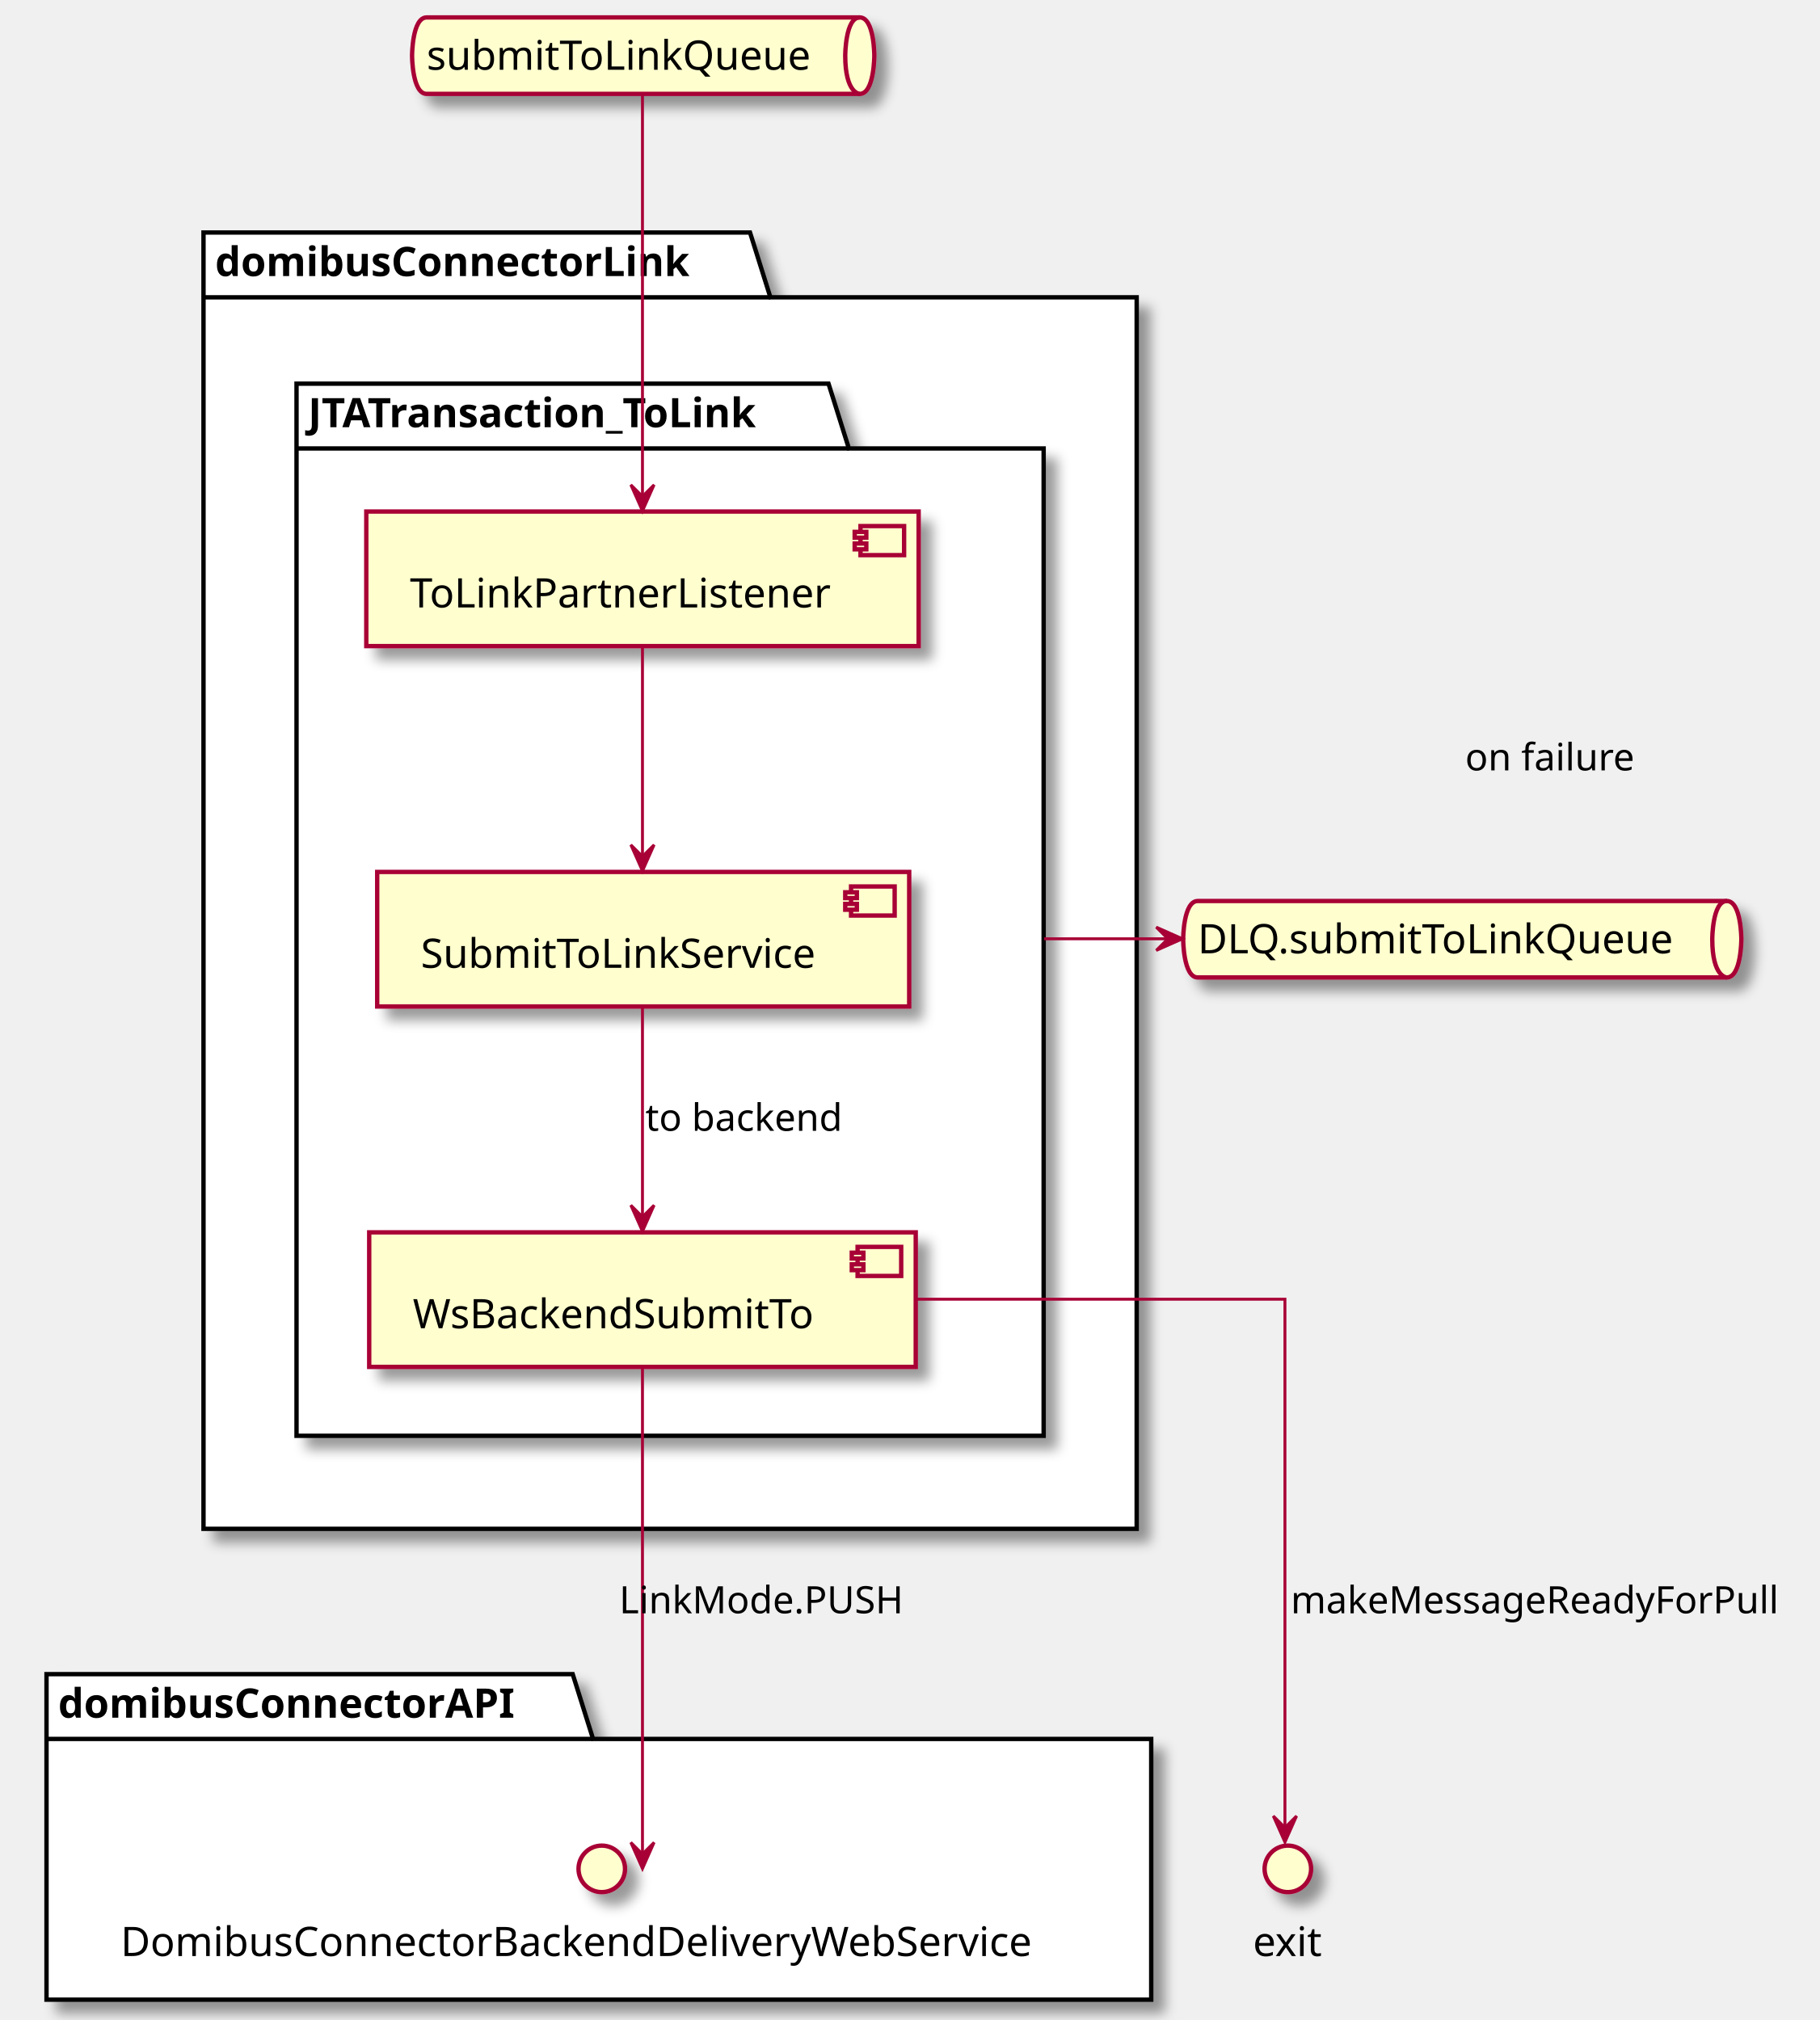
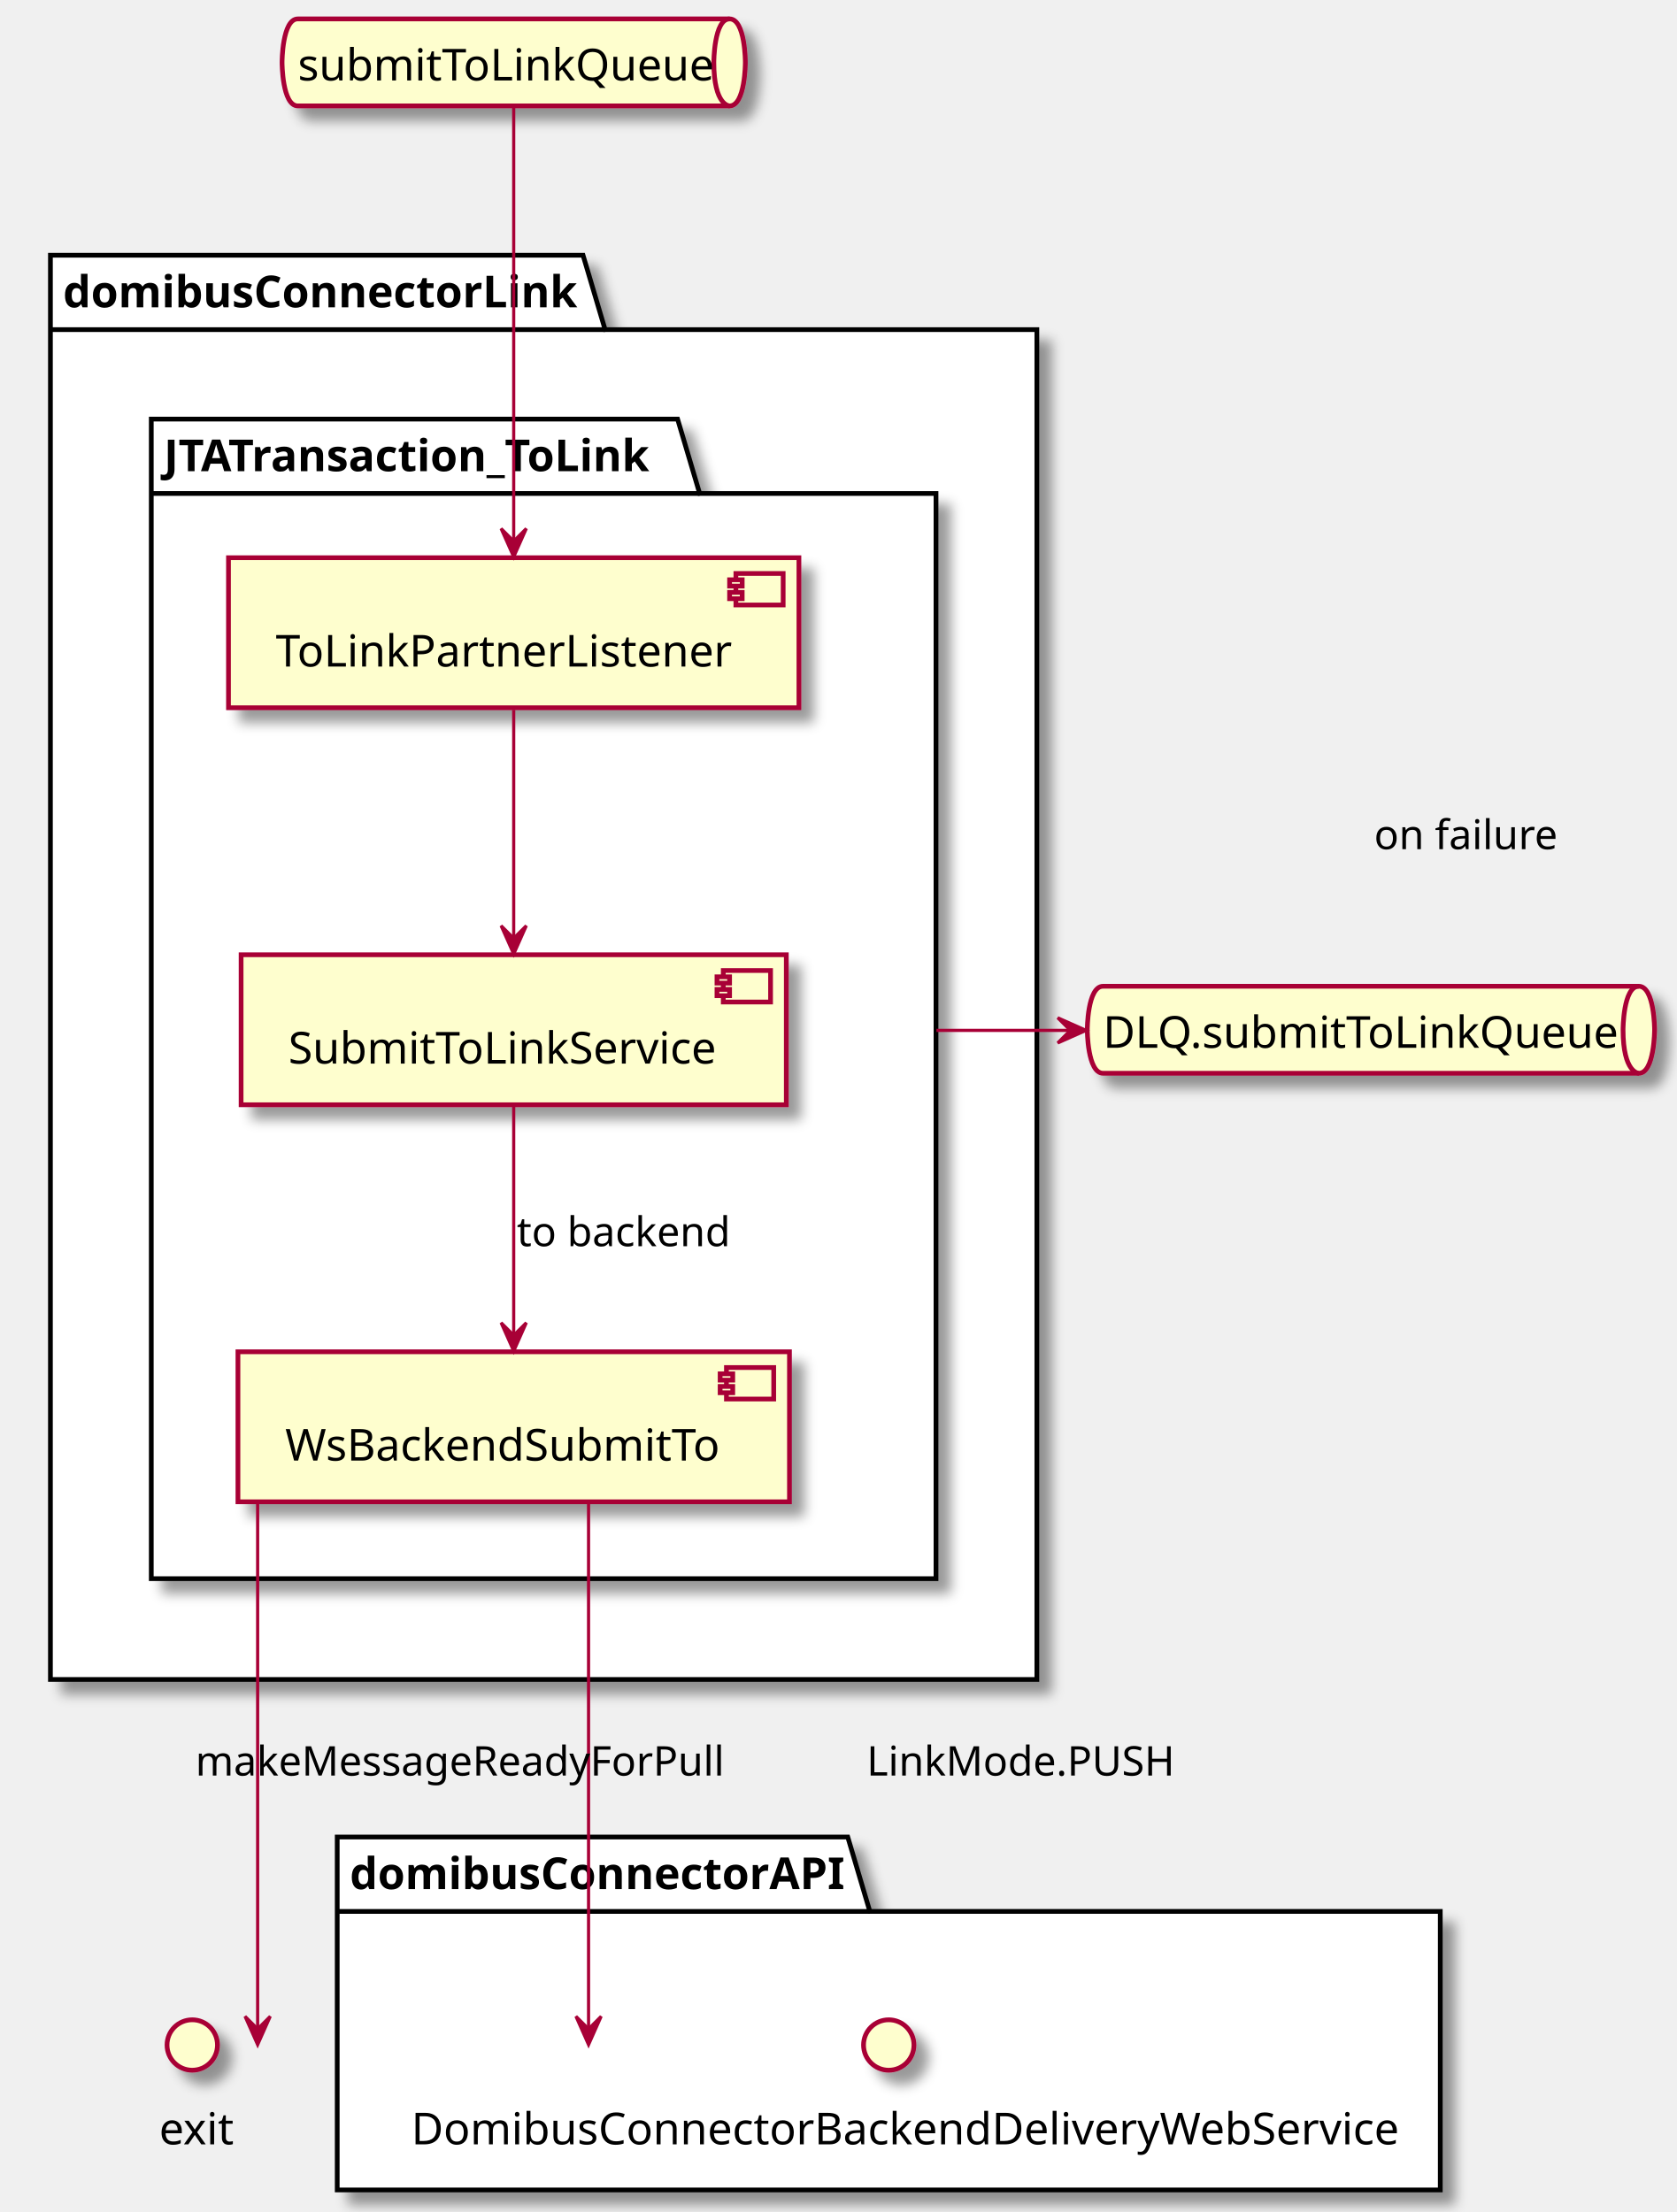
- <svg xmlns="http://www.w3.org/2000/svg" contentScriptType="application/ecmascript" contentStyleType="text/css" height="695px" preserveAspectRatio="none" style="width:626px;height:695px;background:#FFFFFF;" version="1.1" viewBox="0 0 626 695" width="626px" zoomAndPan="magnify">
+ <svg xmlns="http://www.w3.org/2000/svg" contentScriptType="application/ecmascript" contentStyleType="text/css" height="702px" preserveAspectRatio="none" style="width:532px;height:702px;background:#FFFFFF;" version="1.1" viewBox="0 0 532 702" width="532px" zoomAndPan="magnify">
  <defs>
    <filter height="300%" id="f11qdjyrsip8ey" width="300%" x="-1" y="-1">
      <feGaussianBlur result="blurOut" stdDeviation="2.0" />
      <feColorMatrix in="blurOut" result="blurOut2" type="matrix" values="0 0 0 0 0 0 0 0 0 0 0 0 0 0 0 0 0 0 .4 0" />
      <feOffset dx="4.0" dy="4.0" in="blurOut2" result="blurOut3" />
      <feBlend in="SourceGraphic" in2="blurOut3" mode="normal" />
    </filter>
  </defs>
  <g>
-     <polygon fill="#FFFFFF" filter="url(#f11qdjyrsip8ey)" points="16,576,197,576,204,598.297,396,598.297,396,688,16,688,16,576" style="stroke:#000000;stroke-width:1.5;" />
-     <line style="stroke:#000000;stroke-width:1.5;" x1="16" x2="204" y1="598.297" y2="598.297" />
-     <text fill="#000000" font-family="sans-serif" font-size="14" font-weight="bold" lengthAdjust="spacing" textLength="175" x="20" y="590.995">domibusConnectorAPI</text>
-     <polygon fill="#FFFFFF" filter="url(#f11qdjyrsip8ey)" points="70,80,258,80,265,102.297,391,102.297,391,526,70,526,70,80" style="stroke:#000000;stroke-width:1.5;" />
-     <line style="stroke:#000000;stroke-width:1.5;" x1="70" x2="265" y1="102.297" y2="102.297" />
-     <text fill="#000000" font-family="sans-serif" font-size="14" font-weight="bold" lengthAdjust="spacing" textLength="182" x="74" y="94.995">domibusConnectorLink</text>
-     <polygon fill="#FFFFFF" filter="url(#f11qdjyrsip8ey)" points="102,132,285,132,292,154.297,359,154.297,359,494,102,494,102,132" style="stroke:#000000;stroke-width:1.5;" />
-     <line style="stroke:#000000;stroke-width:1.5;" x1="102" x2="292" y1="154.297" y2="154.297" />
-     <text fill="#000000" font-family="sans-serif" font-size="14" font-weight="bold" lengthAdjust="spacing" textLength="177" x="106" y="146.995">JTATransaction_ToLink</text>
-     <ellipse cx="207" cy="643" fill="#FEFECE" filter="url(#f11qdjyrsip8ey)" rx="8" ry="8" style="stroke:#A80036;stroke-width:1.5;" />
-     <text fill="#000000" font-family="sans-serif" font-size="14" lengthAdjust="spacing" textLength="331" x="41.5" y="672.995">DomibusConnectorBackendDeliveryWebService</text>
-     <rect fill="#FEFECE" filter="url(#f11qdjyrsip8ey)" height="46.297" style="stroke:#A80036;stroke-width:1.5;" width="190" x="126" y="176" />
-     <rect fill="#FEFECE" height="10" style="stroke:#A80036;stroke-width:1.5;" width="15" x="296" y="181" />
-     <rect fill="#FEFECE" height="2" style="stroke:#A80036;stroke-width:1.5;" width="4" x="294" y="183" />
-     <rect fill="#FEFECE" height="2" style="stroke:#A80036;stroke-width:1.5;" width="4" x="294" y="187" />
-     <text fill="#000000" font-family="sans-serif" font-size="14" lengthAdjust="spacing" textLength="150" x="141" y="208.995">ToLinkPartnerListener</text>
-     <rect fill="#FEFECE" filter="url(#f11qdjyrsip8ey)" height="46.297" style="stroke:#A80036;stroke-width:1.5;" width="183" x="129.75" y="300" />
-     <rect fill="#FEFECE" height="10" style="stroke:#A80036;stroke-width:1.5;" width="15" x="292.75" y="305" />
-     <rect fill="#FEFECE" height="2" style="stroke:#A80036;stroke-width:1.5;" width="4" x="290.75" y="307" />
-     <rect fill="#FEFECE" height="2" style="stroke:#A80036;stroke-width:1.5;" width="4" x="290.75" y="311" />
-     <text fill="#000000" font-family="sans-serif" font-size="14" lengthAdjust="spacing" textLength="143" x="144.75" y="332.995">SubmitToLinkService</text>
-     <rect fill="#FEFECE" filter="url(#f11qdjyrsip8ey)" height="46.297" style="stroke:#A80036;stroke-width:1.5;" width="188" x="127" y="424" />
-     <rect fill="#FEFECE" height="10" style="stroke:#A80036;stroke-width:1.5;" width="15" x="295" y="429" />
-     <rect fill="#FEFECE" height="2" style="stroke:#A80036;stroke-width:1.5;" width="4" x="293" y="431" />
-     <rect fill="#FEFECE" height="2" style="stroke:#A80036;stroke-width:1.5;" width="4" x="293" y="435" />
-     <text fill="#000000" font-family="sans-serif" font-size="14" lengthAdjust="spacing" textLength="148" x="142" y="456.995">WsBackendSubmitTo</text>
-     <path d="M146.75,6 L295.75,6 C300.75,6 300.75,19.148 300.75,19.148 C300.75,19.148 300.75,32.297 295.75,32.297 L146.75,32.297 C141.75,32.297 141.75,19.148 141.75,19.148 C141.75,19.148 141.75,6 146.75,6 " fill="#FEFECE" filter="url(#f11qdjyrsip8ey)" style="stroke:#A80036;stroke-width:1.5;" />
-     <path d="M295.75,6 C290.75,6 290.75,19.148 290.75,19.148 C290.75,32.297 295.75,32.297 295.75,32.297 " fill="none" style="stroke:#A80036;stroke-width:1.5;" />
-     <text fill="#000000" font-family="sans-serif" font-size="14" lengthAdjust="spacing" textLength="139" x="146.75" y="23.995">submitToLinkQueue</text>
-     <path d="M412,310 L594,310 C599,310 599,323.148 599,323.148 C599,323.148 599,336.297 594,336.297 L412,336.297 C407,336.297 407,323.148 407,323.148 C407,323.148 407,310 412,310 " fill="#FEFECE" filter="url(#f11qdjyrsip8ey)" style="stroke:#A80036;stroke-width:1.5;" />
-     <path d="M594,310 C589,310 589,323.148 589,323.148 C589,336.297 594,336.297 594,336.297 " fill="none" style="stroke:#A80036;stroke-width:1.5;" />
-     <text fill="#000000" font-family="sans-serif" font-size="14" lengthAdjust="spacing" textLength="172" x="412" y="327.995">DLQ.submitToLinkQueue</text>
-     <ellipse cx="443" cy="643" fill="#FEFECE" filter="url(#f11qdjyrsip8ey)" rx="8" ry="8" style="stroke:#A80036;stroke-width:1.5;" />
-     <text fill="#000000" font-family="sans-serif" font-size="14" lengthAdjust="spacing" textLength="24" x="431" y="672.995">exit</text>
-     <path d="M359.152,323 C359.227,323 359.302,323 359.378,323 C359.53,323 359.683,323 359.837,323 C360.147,323 360.462,323 360.782,323 C361.423,323 362.086,323 362.767,323 C364.13,323 365.567,323 367.053,323 C370.026,323 373.197,323 376.368,323 C389.052,323 401.736,323 401.736,323 " fill="none" id="JTATransaction_ToLink-to-DLQ.submitToLinkQueue" style="stroke:#A80036;stroke-width:1.0;" />
-     <polygon fill="#A80036" points="406.736,323,397.736,319,401.736,323,397.736,327,406.736,323" style="stroke:#A80036;stroke-width:1.0;" />
-     <text fill="#000000" font-family="sans-serif" font-size="13" lengthAdjust="spacing" textLength="59" x="504" y="265.067">on failure</text>
-     <path d="M221,32.236 C221,32.236 221,170.804 221,170.804 " fill="none" id="submitToLinkQueue-to-ToLinkPartnerListener" style="stroke:#A80036;stroke-width:1.0;" />
-     <polygon fill="#A80036" points="221,175.804,225,166.804,221,170.804,217,166.804,221,175.804" style="stroke:#A80036;stroke-width:1.0;" />
-     <path d="M221,222.033 C221,222.033 221,294.67 221,294.67 " fill="none" id="ToLinkPartnerListener-to-SubmitToLinkService" style="stroke:#A80036;stroke-width:1.0;" />
-     <polygon fill="#A80036" points="221,299.67,225,290.67,221,294.67,217,290.67,221,299.67" style="stroke:#A80036;stroke-width:1.0;" />
-     <path d="M221,346.033 C221,346.033 221,418.67 221,418.67 " fill="none" id="SubmitToLinkService-to-WsBackendSubmitTo" style="stroke:#A80036;stroke-width:1.0;" />
-     <polygon fill="#A80036" points="221,423.67,225,414.67,221,418.67,217,414.67,221,423.67" style="stroke:#A80036;stroke-width:1.0;" />
-     <text fill="#000000" font-family="sans-serif" font-size="13" lengthAdjust="spacing" textLength="71" x="222" y="389.067">to backend</text>
-     <path d="M221,470.253 C221,470.253 221,637.912 221,637.912 " fill="none" id="WsBackendSubmitTo-to-DomibusConnectorBackendDeliveryWebService" style="stroke:#A80036;stroke-width:1.0;" />
-     <polygon fill="#A80036" points="221,642.912,225,633.912,221,637.912,217,633.912,221,642.912" style="stroke:#A80036;stroke-width:1.0;" />
-     <text fill="#000000" font-family="sans-serif" font-size="13" lengthAdjust="spacing" textLength="101" x="213" y="555.067">LinkMode.PUSH</text>
-     <path d="M315.044,447 C375.195,447 442,447 442,447 C442,447 442,628.809 442,628.809 " fill="none" id="WsBackendSubmitTo-to-exit" style="stroke:#A80036;stroke-width:1.0;" />
-     <polygon fill="#A80036" points="442,633.809,446,624.809,442,628.809,438,624.809,442,633.809" style="stroke:#A80036;stroke-width:1.0;" />
-     <text fill="#000000" font-family="sans-serif" font-size="13" lengthAdjust="spacing" textLength="174" x="444" y="555.067">makeMessageReadyForPull</text>
+     <polygon fill="#FFFFFF" filter="url(#f11qdjyrsip8ey)" points="107,583,269,583,276,606.609,457,606.609,457,695,107,695,107,583" style="stroke:#000000;stroke-width:1.5;" />
+     <line style="stroke:#000000;stroke-width:1.5;" x1="107" x2="276" y1="606.609" y2="606.609" />
+     <text fill="#000000" font-family="sans-serif" font-size="14" font-weight="bold" lengthAdjust="spacing" textLength="156" x="111" y="599.533">domibusConnectorAPI</text>
+     <polygon fill="#FFFFFF" filter="url(#f11qdjyrsip8ey)" points="16,81,185,81,192,104.609,329,104.609,329,533,16,533,16,81" style="stroke:#000000;stroke-width:1.5;" />
+     <line style="stroke:#000000;stroke-width:1.5;" x1="16" x2="192" y1="104.609" y2="104.609" />
+     <text fill="#000000" font-family="sans-serif" font-size="14" font-weight="bold" lengthAdjust="spacing" textLength="163" x="20" y="97.533">domibusConnectorLink</text>
+     <polygon fill="#FFFFFF" filter="url(#f11qdjyrsip8ey)" points="48,133,215,133,222,156.609,297,156.609,297,501,48,501,48,133" style="stroke:#000000;stroke-width:1.5;" />
+     <line style="stroke:#000000;stroke-width:1.5;" x1="48" x2="222" y1="156.609" y2="156.609" />
+     <text fill="#000000" font-family="sans-serif" font-size="14" font-weight="bold" lengthAdjust="spacing" textLength="161" x="52" y="149.533">JTATransaction_ToLink</text>
+     <ellipse cx="282" cy="649" fill="#FEFECE" filter="url(#f11qdjyrsip8ey)" rx="8" ry="8" style="stroke:#A80036;stroke-width:1.5;" />
+     <text fill="#000000" font-family="sans-serif" font-size="14" lengthAdjust="spacing" textLength="303" x="130.5" y="680.533">DomibusConnectorBackendDeliveryWebService</text>
+     <rect fill="#FEFECE" filter="url(#f11qdjyrsip8ey)" height="47.609" style="stroke:#A80036;stroke-width:1.5;" width="181" x="72.5" y="177" />
+     <rect fill="#FEFECE" height="10" style="stroke:#A80036;stroke-width:1.5;" width="15" x="233.5" y="182" />
+     <rect fill="#FEFECE" height="2" style="stroke:#A80036;stroke-width:1.5;" width="4" x="231.5" y="184" />
+     <rect fill="#FEFECE" height="2" style="stroke:#A80036;stroke-width:1.5;" width="4" x="231.5" y="188" />
+     <text fill="#000000" font-family="sans-serif" font-size="14" lengthAdjust="spacing" textLength="141" x="87.5" y="211.533">ToLinkPartnerListener</text>
+     <rect fill="#FEFECE" filter="url(#f11qdjyrsip8ey)" height="47.609" style="stroke:#A80036;stroke-width:1.5;" width="173" x="76.5" y="303" />
+     <rect fill="#FEFECE" height="10" style="stroke:#A80036;stroke-width:1.5;" width="15" x="229.5" y="308" />
+     <rect fill="#FEFECE" height="2" style="stroke:#A80036;stroke-width:1.5;" width="4" x="227.5" y="310" />
+     <rect fill="#FEFECE" height="2" style="stroke:#A80036;stroke-width:1.5;" width="4" x="227.5" y="314" />
+     <text fill="#000000" font-family="sans-serif" font-size="14" lengthAdjust="spacing" textLength="133" x="91.5" y="337.533">SubmitToLinkService</text>
+     <rect fill="#FEFECE" filter="url(#f11qdjyrsip8ey)" height="47.609" style="stroke:#A80036;stroke-width:1.5;" width="175" x="75.5" y="429" />
+     <rect fill="#FEFECE" height="10" style="stroke:#A80036;stroke-width:1.5;" width="15" x="230.5" y="434" />
+     <rect fill="#FEFECE" height="2" style="stroke:#A80036;stroke-width:1.5;" width="4" x="228.5" y="436" />
+     <rect fill="#FEFECE" height="2" style="stroke:#A80036;stroke-width:1.5;" width="4" x="228.5" y="440" />
+     <text fill="#000000" font-family="sans-serif" font-size="14" lengthAdjust="spacing" textLength="135" x="90.5" y="463.533">WsBackendSubmitTo</text>
+     <path d="M94.5,6 L231.5,6 C236.5,6 236.5,19.805 236.5,19.805 C236.5,19.805 236.5,33.609 231.5,33.609 L94.5,33.609 C89.5,33.609 89.5,19.805 89.5,19.805 C89.5,19.805 89.5,6 94.5,6 " fill="#FEFECE" filter="url(#f11qdjyrsip8ey)" style="stroke:#A80036;stroke-width:1.5;" />
+     <path d="M231.5,6 C226.5,6 226.5,19.805 226.5,19.805 C226.5,33.609 231.5,33.609 231.5,33.609 " fill="none" style="stroke:#A80036;stroke-width:1.5;" />
+     <text fill="#000000" font-family="sans-serif" font-size="14" lengthAdjust="spacing" textLength="127" x="94.5" y="25.533">submitToLinkQueue</text>
+     <path d="M350,313 L520,313 C525,313 525,326.805 525,326.805 C525,326.805 525,340.609 520,340.609 L350,340.609 C345,340.609 345,326.805 345,326.805 C345,326.805 345,313 350,313 " fill="#FEFECE" filter="url(#f11qdjyrsip8ey)" style="stroke:#A80036;stroke-width:1.5;" />
+     <path d="M520,313 C515,313 515,326.805 515,326.805 C515,340.609 520,340.609 520,340.609 " fill="none" style="stroke:#A80036;stroke-width:1.5;" />
+     <text fill="#000000" font-family="sans-serif" font-size="14" lengthAdjust="spacing" textLength="160" x="350" y="332.533">DLQ.submitToLinkQueue</text>
+     <ellipse cx="61" cy="649" fill="#FEFECE" filter="url(#f11qdjyrsip8ey)" rx="8" ry="8" style="stroke:#A80036;stroke-width:1.5;" />
+     <text fill="#000000" font-family="sans-serif" font-size="14" lengthAdjust="spacing" textLength="21" x="50.5" y="680.533">exit</text>
+     <path d="M297.131,327 C297.206,327 297.282,327 297.357,327 C297.509,327 297.661,327 297.816,327 C298.124,327 298.438,327 298.758,327 C299.397,327 300.059,327 300.738,327 C302.097,327 303.531,327 305.013,327 C307.979,327 311.142,327 314.305,327 C326.957,327 339.61,327 339.61,327 " fill="none" id="JTATransaction_ToLink-to-DLQ.submitToLinkQueue" style="stroke:#A80036;stroke-width:1.0;" />
+     <polygon fill="#A80036" points="344.61,327,335.61,323,339.61,327,335.61,331,344.61,327" style="stroke:#A80036;stroke-width:1.0;" />
+     <text fill="#000000" font-family="sans-serif" font-size="13" lengthAdjust="spacing" textLength="52" x="436" y="269.495">on failure</text>
+     <path d="M163,34.2 C163,34.2 163,171.74 163,171.74 " fill="none" id="submitToLinkQueue-to-ToLinkPartnerListener" style="stroke:#A80036;stroke-width:1.0;" />
+     <polygon fill="#A80036" points="163,176.74,167,167.74,163,171.74,159,167.74,163,176.74" style="stroke:#A80036;stroke-width:1.0;" />
+     <path d="M163,225.29 C163,225.29 163,297.78 163,297.78 " fill="none" id="ToLinkPartnerListener-to-SubmitToLinkService" style="stroke:#A80036;stroke-width:1.0;" />
+     <polygon fill="#A80036" points="163,302.78,167,293.78,163,297.78,159,293.78,163,302.78" style="stroke:#A80036;stroke-width:1.0;" />
+     <path d="M163,351.29 C163,351.29 163,423.78 163,423.78 " fill="none" id="SubmitToLinkService-to-WsBackendSubmitTo" style="stroke:#A80036;stroke-width:1.0;" />
+     <polygon fill="#A80036" points="163,428.78,167,419.78,163,423.78,159,419.78,163,428.78" style="stroke:#A80036;stroke-width:1.0;" />
+     <text fill="#000000" font-family="sans-serif" font-size="13" lengthAdjust="spacing" textLength="64" x="164" y="395.495">to backend</text>
+     <path d="M186.75,477.03 C186.75,477.03 186.75,643.91 186.75,643.91 " fill="none" id="WsBackendSubmitTo-to-DomibusConnectorBackendDeliveryWebService" style="stroke:#A80036;stroke-width:1.0;" />
+     <polygon fill="#A80036" points="186.75,648.91,190.75,639.91,186.75,643.91,182.75,639.91,186.75,648.91" style="stroke:#A80036;stroke-width:1.0;" />
+     <text fill="#000000" font-family="sans-serif" font-size="13" lengthAdjust="spacing" textLength="96" x="275" y="563.495">LinkMode.PUSH</text>
+     <path d="M81.75,477.03 C81.75,477.03 81.75,643.91 81.75,643.91 " fill="none" id="WsBackendSubmitTo-to-exit" style="stroke:#A80036;stroke-width:1.0;" />
+     <polygon fill="#A80036" points="81.75,648.91,85.75,639.91,81.75,643.91,77.75,639.91,81.75,648.91" style="stroke:#A80036;stroke-width:1.0;" />
+     <text fill="#000000" font-family="sans-serif" font-size="13" lengthAdjust="spacing" textLength="163" x="62" y="563.495">makeMessageReadyForPull</text>
  </g>
</svg>
